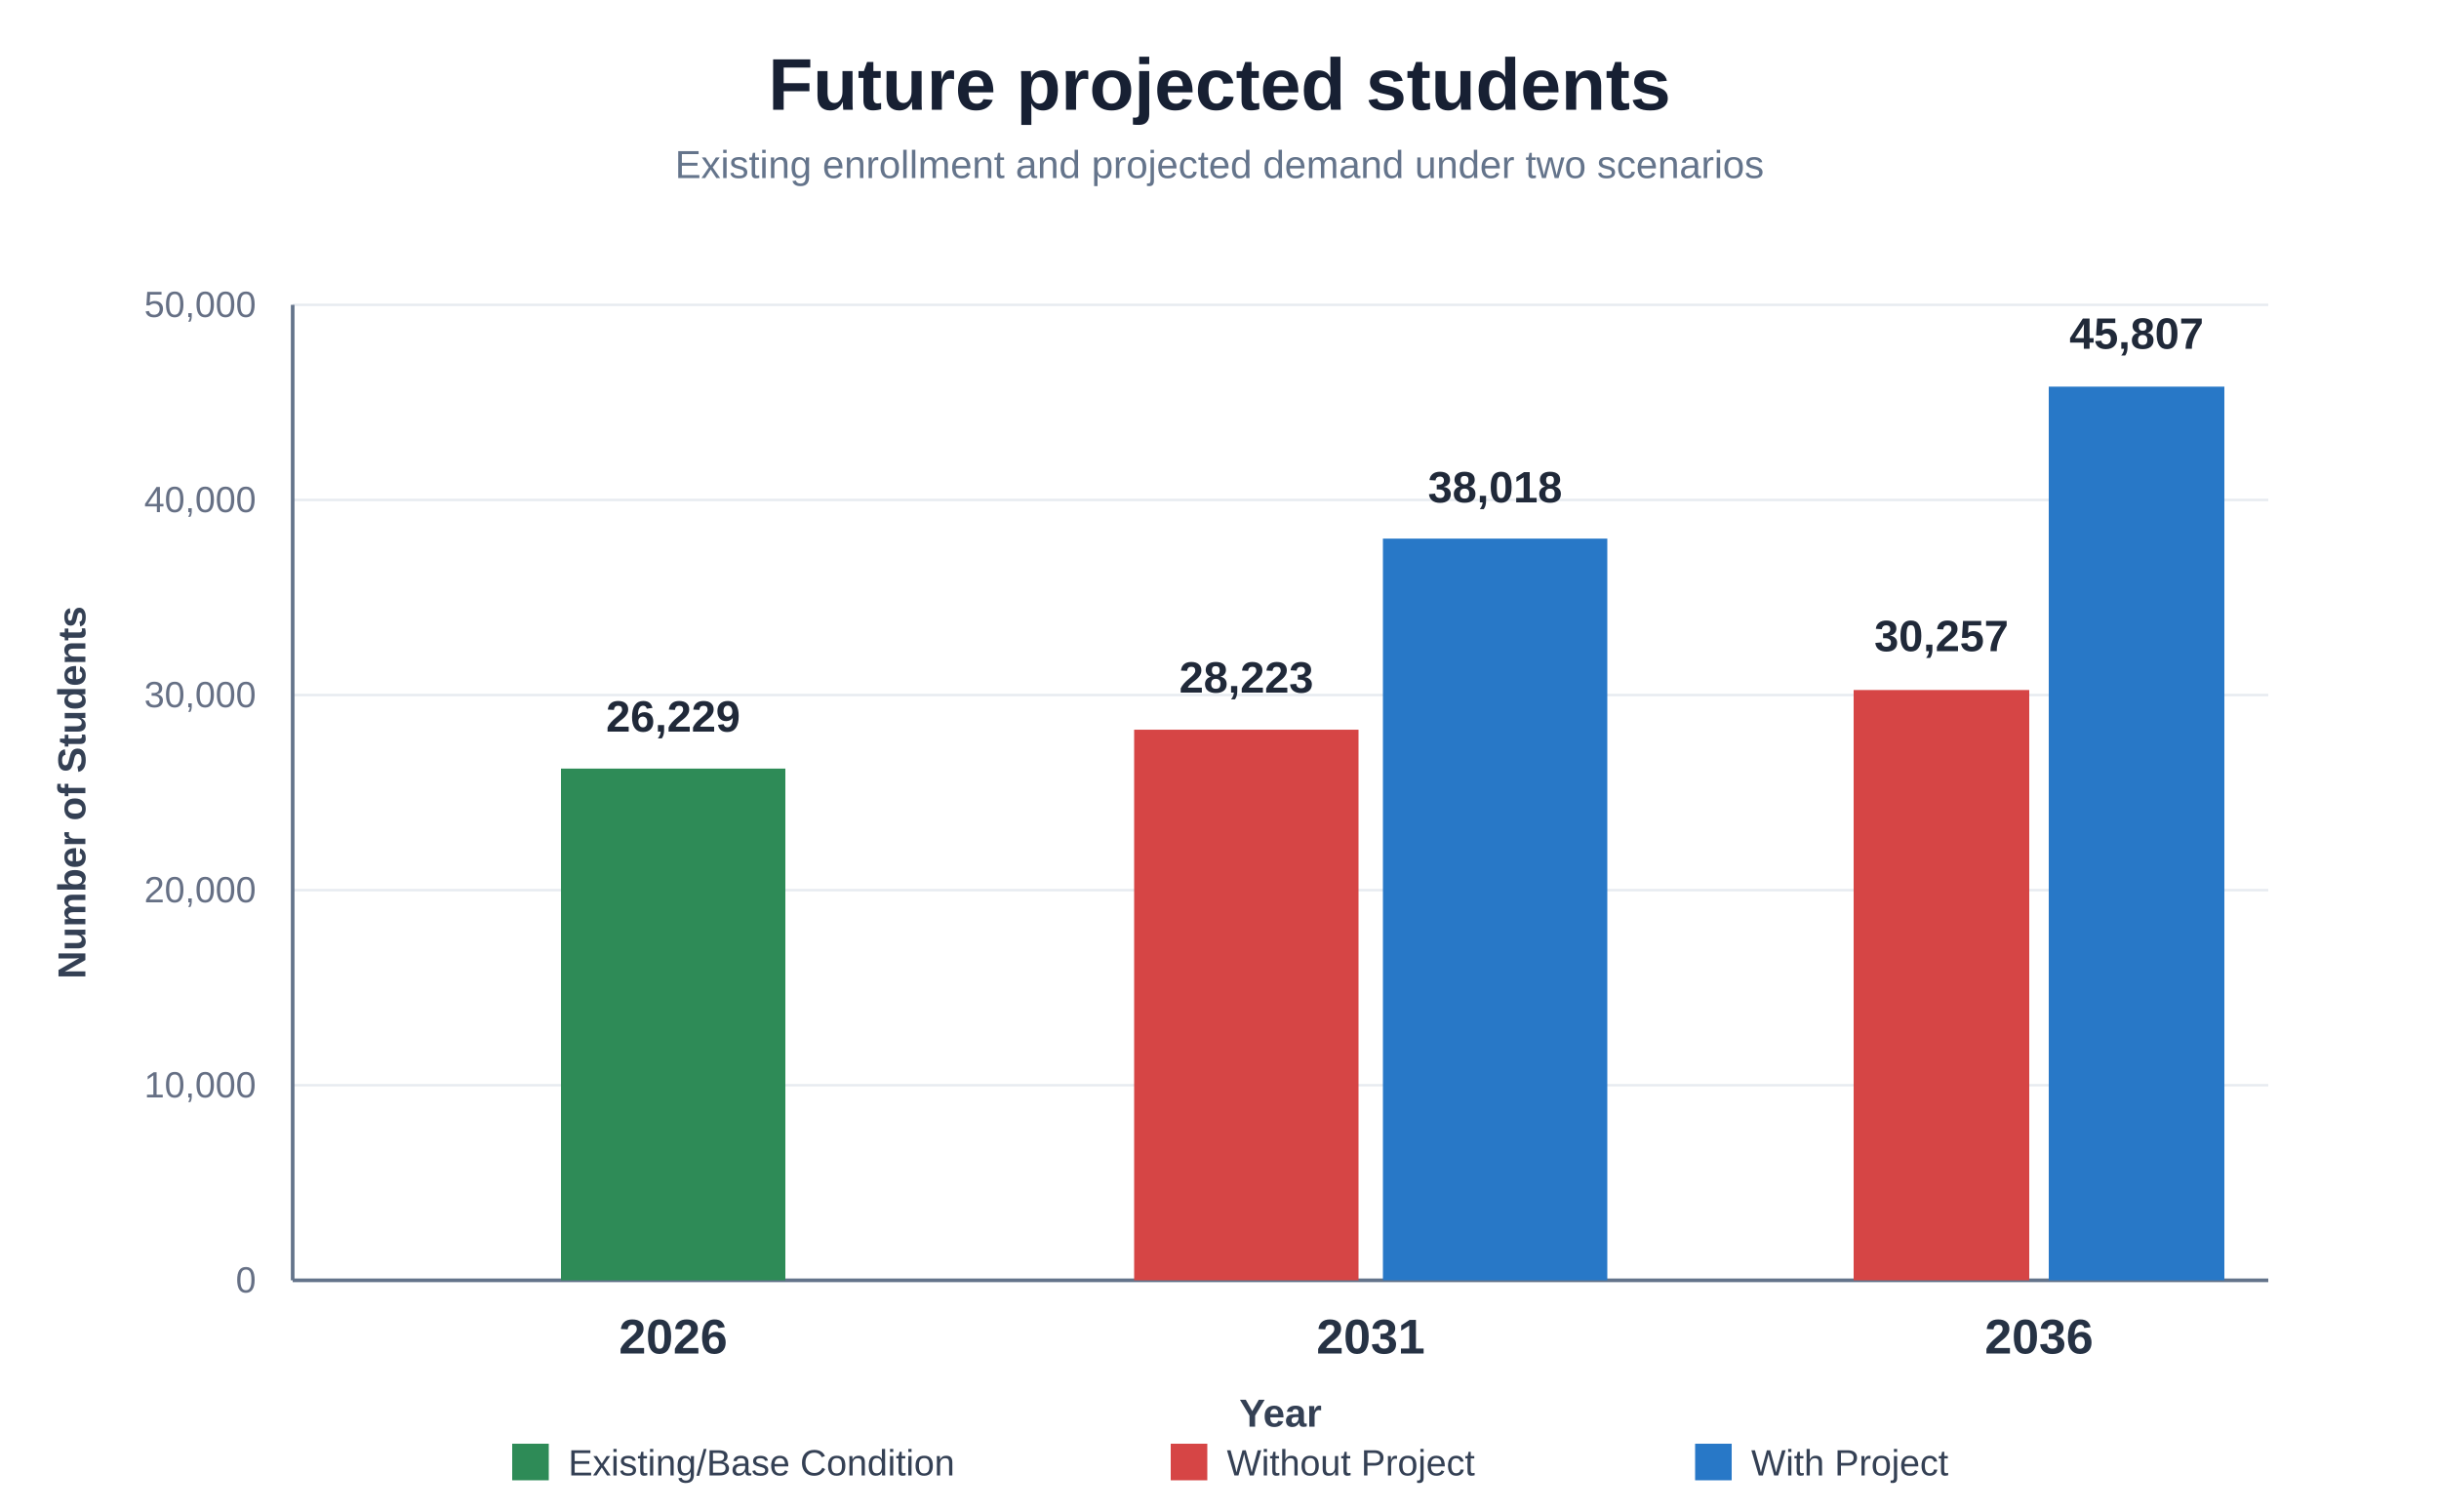
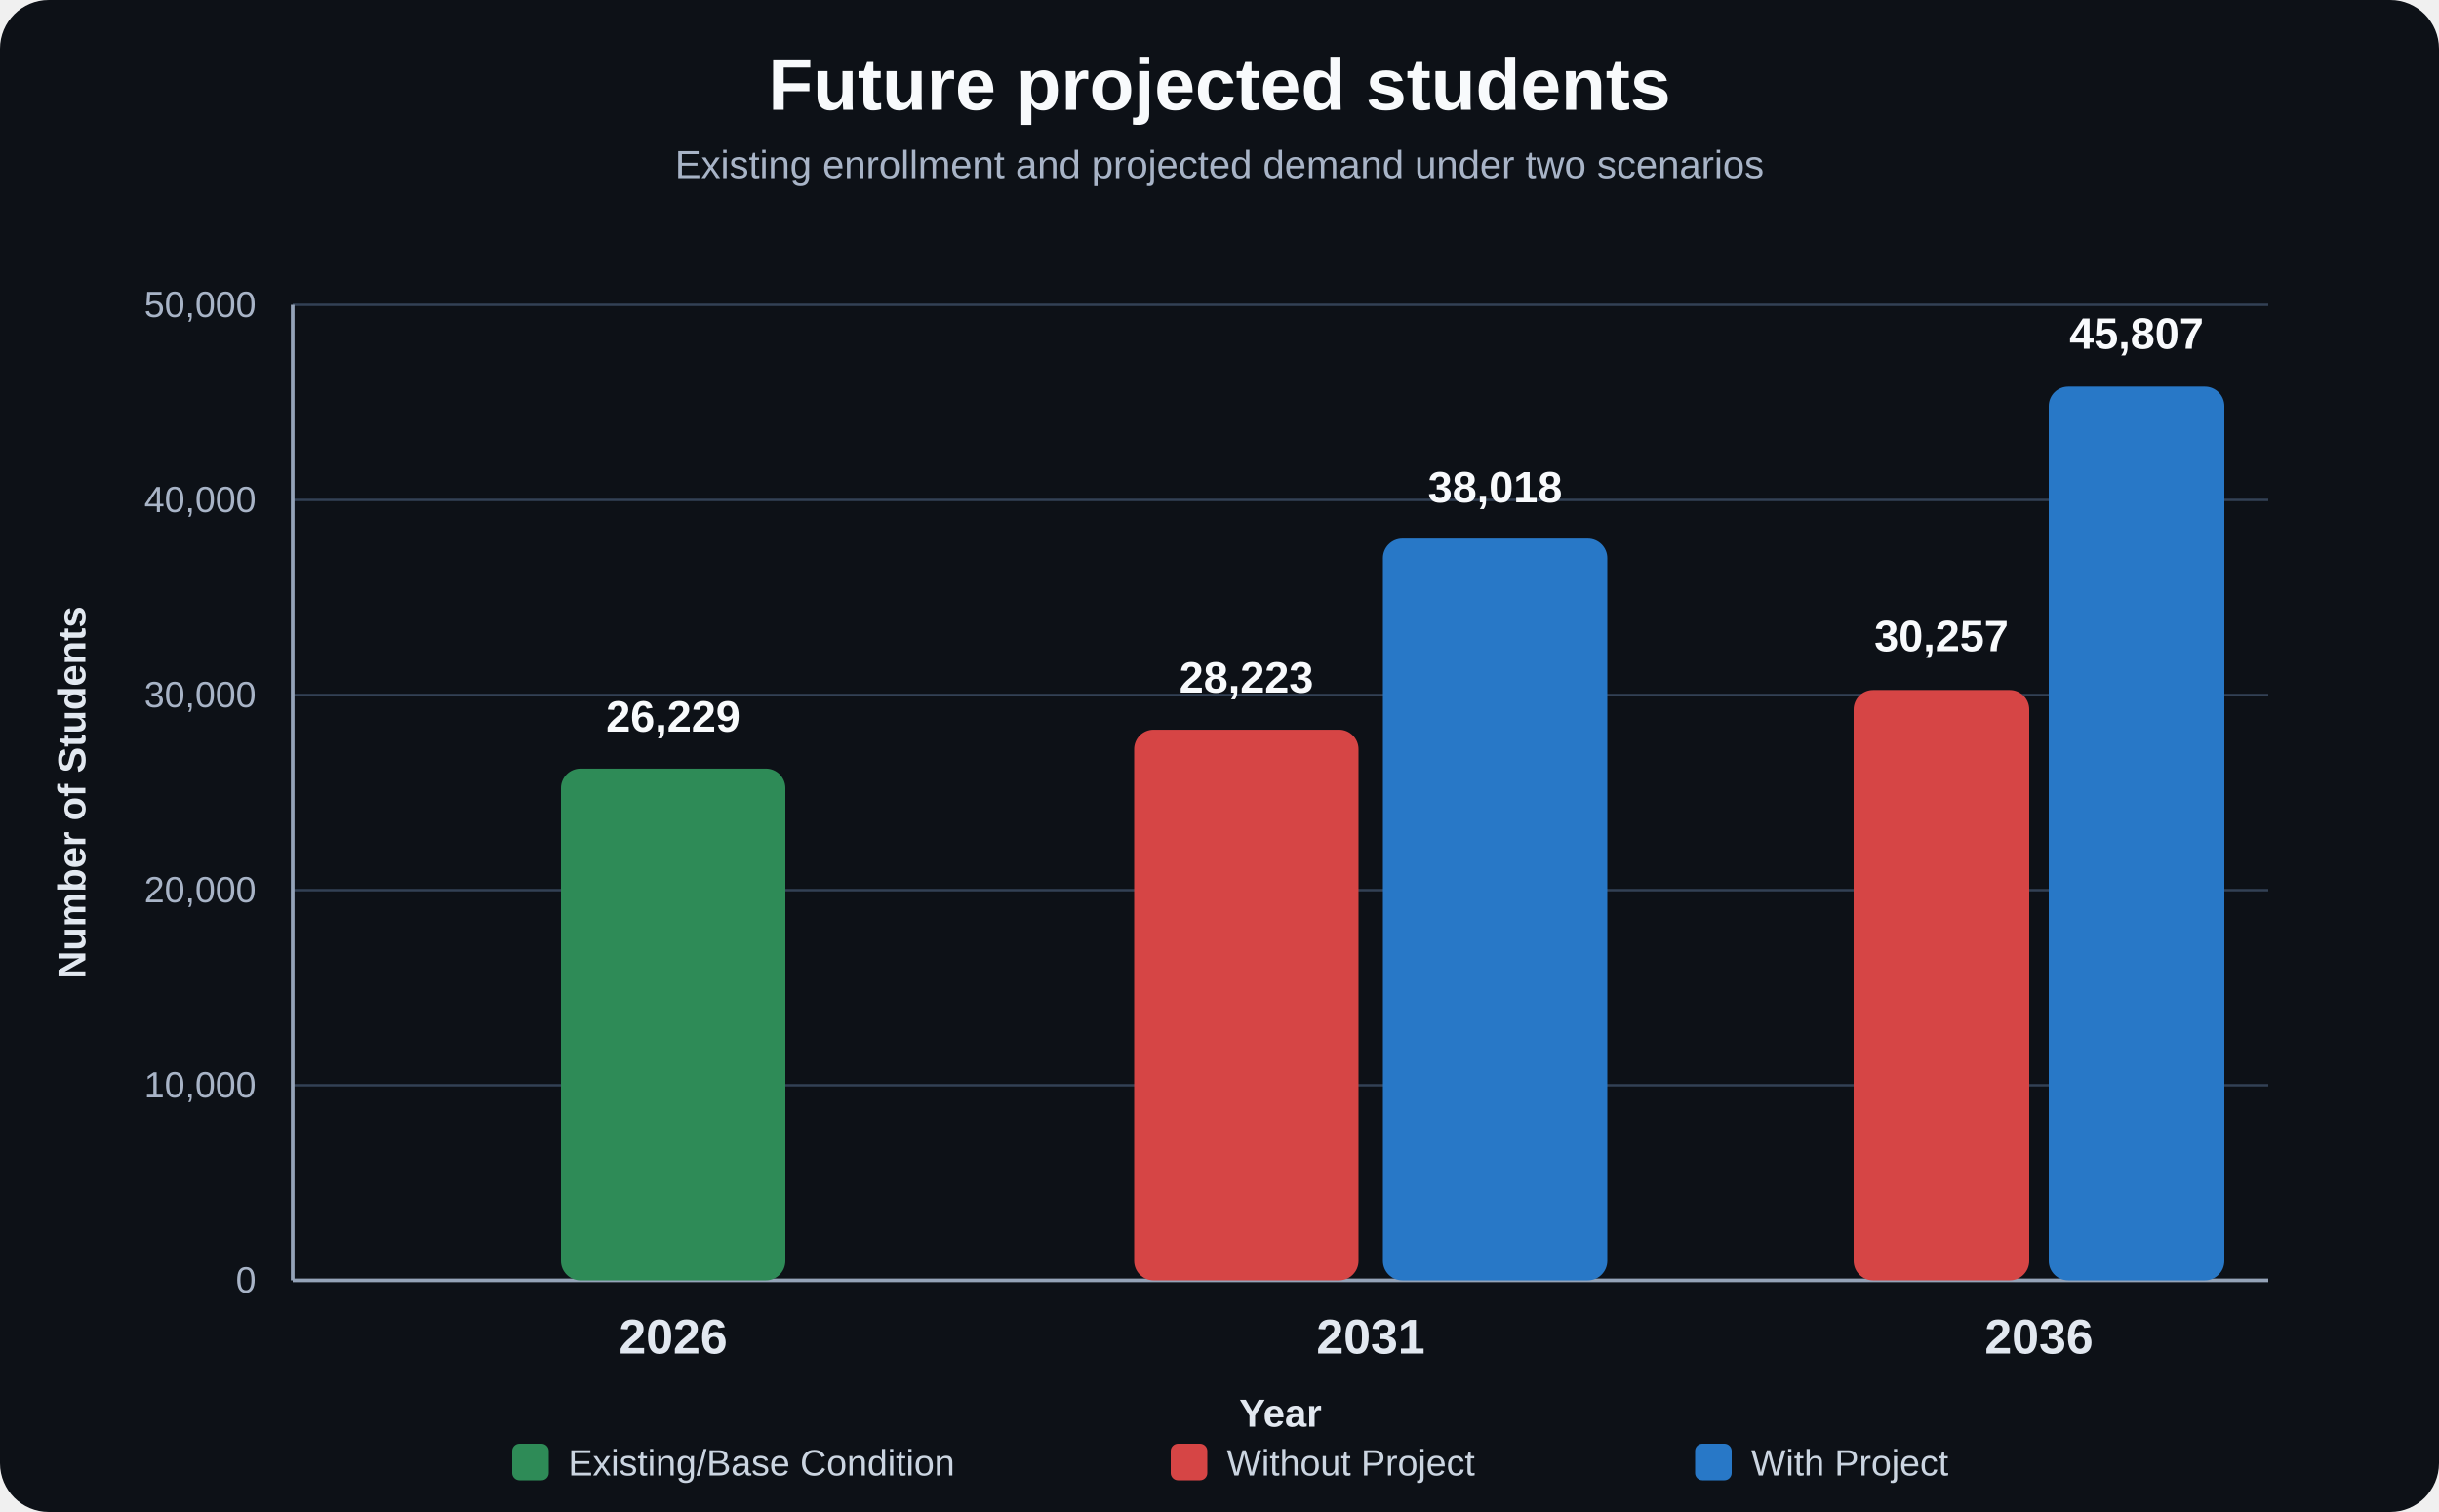
<svg xmlns="http://www.w3.org/2000/svg" width="1000" height="620" viewBox="0 0 1000 620" role="img" aria-labelledby="title desc">
  <defs>
    <style>
- .title{font:700 30px Arial,sans-serif;fill:#172033}.subtitle{font:16px Arial,sans-serif;fill:#64748b}
- .grid{stroke:#e7ebf0;stroke-width:1}.axis{stroke:#64748b;stroke-width:1.5}
- .tick{font:15px Arial,sans-serif;fill:#667085}.value{font:700 18px Arial,sans-serif;fill:#202939}
- .year{font:700 20px Arial,sans-serif;fill:#263244}.legend{font:15px Arial,sans-serif;fill:#344054}
- .axislabel{font:600 16px Arial,sans-serif;fill:#344054}
+ .title{font:700 30px Arial,sans-serif;fill:#f8fafc}.subtitle{font:16px Arial,sans-serif;fill:#a8b4c7}
+ .grid{stroke:#334155;stroke-width:1}.axis{stroke:#94a3b8;stroke-width:1.5}
+ .tick{font:15px Arial,sans-serif;fill:#a8b4c7}.value{font:700 18px Arial,sans-serif;fill:#f8fafc}
+ .year{font:700 20px Arial,sans-serif;fill:#e2e8f0}.legend{font:15px Arial,sans-serif;fill:#cbd5e1}
+ .axislabel{font:600 16px Arial,sans-serif;fill:#e2e8f0}
</style>
  </defs>
-   <rect width="1000" height="620" fill="#fff" />
+   <rect width="1000" height="620" rx="20" fill="#0d1117" />
  <text class="title" x="500" y="45" text-anchor="middle">Future projected students</text>
  <text class="subtitle" x="500" y="73" text-anchor="middle">Existing enrollment and projected demand under two scenarios</text>
  <g>
    <line class="grid" x1="120" y1="125" x2="930" y2="125" />
    <line class="grid" x1="120" y1="205" x2="930" y2="205" />
    <line class="grid" x1="120" y1="285" x2="930" y2="285" />
    <line class="grid" x1="120" y1="365" x2="930" y2="365" />
    <line class="grid" x1="120" y1="445" x2="930" y2="445" />
    <line class="axis" x1="120" y1="525" x2="930" y2="525" />
    <line class="axis" x1="120" y1="125" x2="120" y2="525" />
    <text class="tick" x="105" y="530" text-anchor="end">0</text>
    <text class="tick" x="105" y="450" text-anchor="end">10,000</text>
    <text class="tick" x="105" y="370" text-anchor="end">20,000</text>
    <text class="tick" x="105" y="290" text-anchor="end">30,000</text>
    <text class="tick" x="105" y="210" text-anchor="end">40,000</text>
    <text class="tick" x="105" y="130" text-anchor="end">50,000</text>
  </g>
  <text class="axislabel" x="525" y="585" text-anchor="middle">Year</text>
  <text class="axislabel" transform="translate(35 325) rotate(-90)" text-anchor="middle">Number of Students</text>
-   <rect x="230" y="315.168" width="92" height="209.832" fill="#2E8B57" />
+   <rect x="230" y="315.168" width="92" height="209.832" rx="8" fill="#2E8B57" />
  <text class="value" x="276" y="300" text-anchor="middle">26,229</text>
  <text class="year" x="276" y="555" text-anchor="middle">2026</text>
-   <rect x="465" y="299.216" width="92" height="225.784" fill="#D64545" />
+   <rect x="465" y="299.216" width="92" height="225.784" rx="8" fill="#D64545" />
  <text class="value" x="511" y="284" text-anchor="middle">28,223</text>
-   <rect x="567" y="220.856" width="92" height="304.144" fill="#2878C7" />
+   <rect x="567" y="220.856" width="92" height="304.144" rx="8" fill="#2878C7" />
  <text class="value" x="613" y="206" text-anchor="middle">38,018</text>
  <text class="year" x="562" y="555" text-anchor="middle">2031</text>
-   <rect x="760" y="282.944" width="72" height="242.056" fill="#D64545" />
+   <rect x="760" y="282.944" width="72" height="242.056" rx="8" fill="#D64545" />
  <text class="value" x="796" y="267" text-anchor="middle">30,257</text>
-   <rect x="840" y="158.544" width="72" height="366.456" fill="#2878C7" />
+   <rect x="840" y="158.544" width="72" height="366.456" rx="8" fill="#2878C7" />
  <text class="value" x="876" y="143" text-anchor="middle">45,807</text>
  <text class="year" x="836" y="555" text-anchor="middle">2036</text>
  <g transform="translate(210 605)">
-     <rect x="0" y="-13" width="15" height="15" fill="#2E8B57" />
+     <rect x="0" y="-13" width="15" height="15" rx="3" fill="#2E8B57" />
    <text class="legend" x="23" y="0">Existing/Base Condition</text>
-     <rect x="270" y="-13" width="15" height="15" fill="#D64545" />
+     <rect x="270" y="-13" width="15" height="15" rx="3" fill="#D64545" />
    <text class="legend" x="293" y="0">Without Project</text>
-     <rect x="485" y="-13" width="15" height="15" fill="#2878C7" />
+     <rect x="485" y="-13" width="15" height="15" rx="3" fill="#2878C7" />
    <text class="legend" x="508" y="0">With Project</text>
  </g>
</svg>
